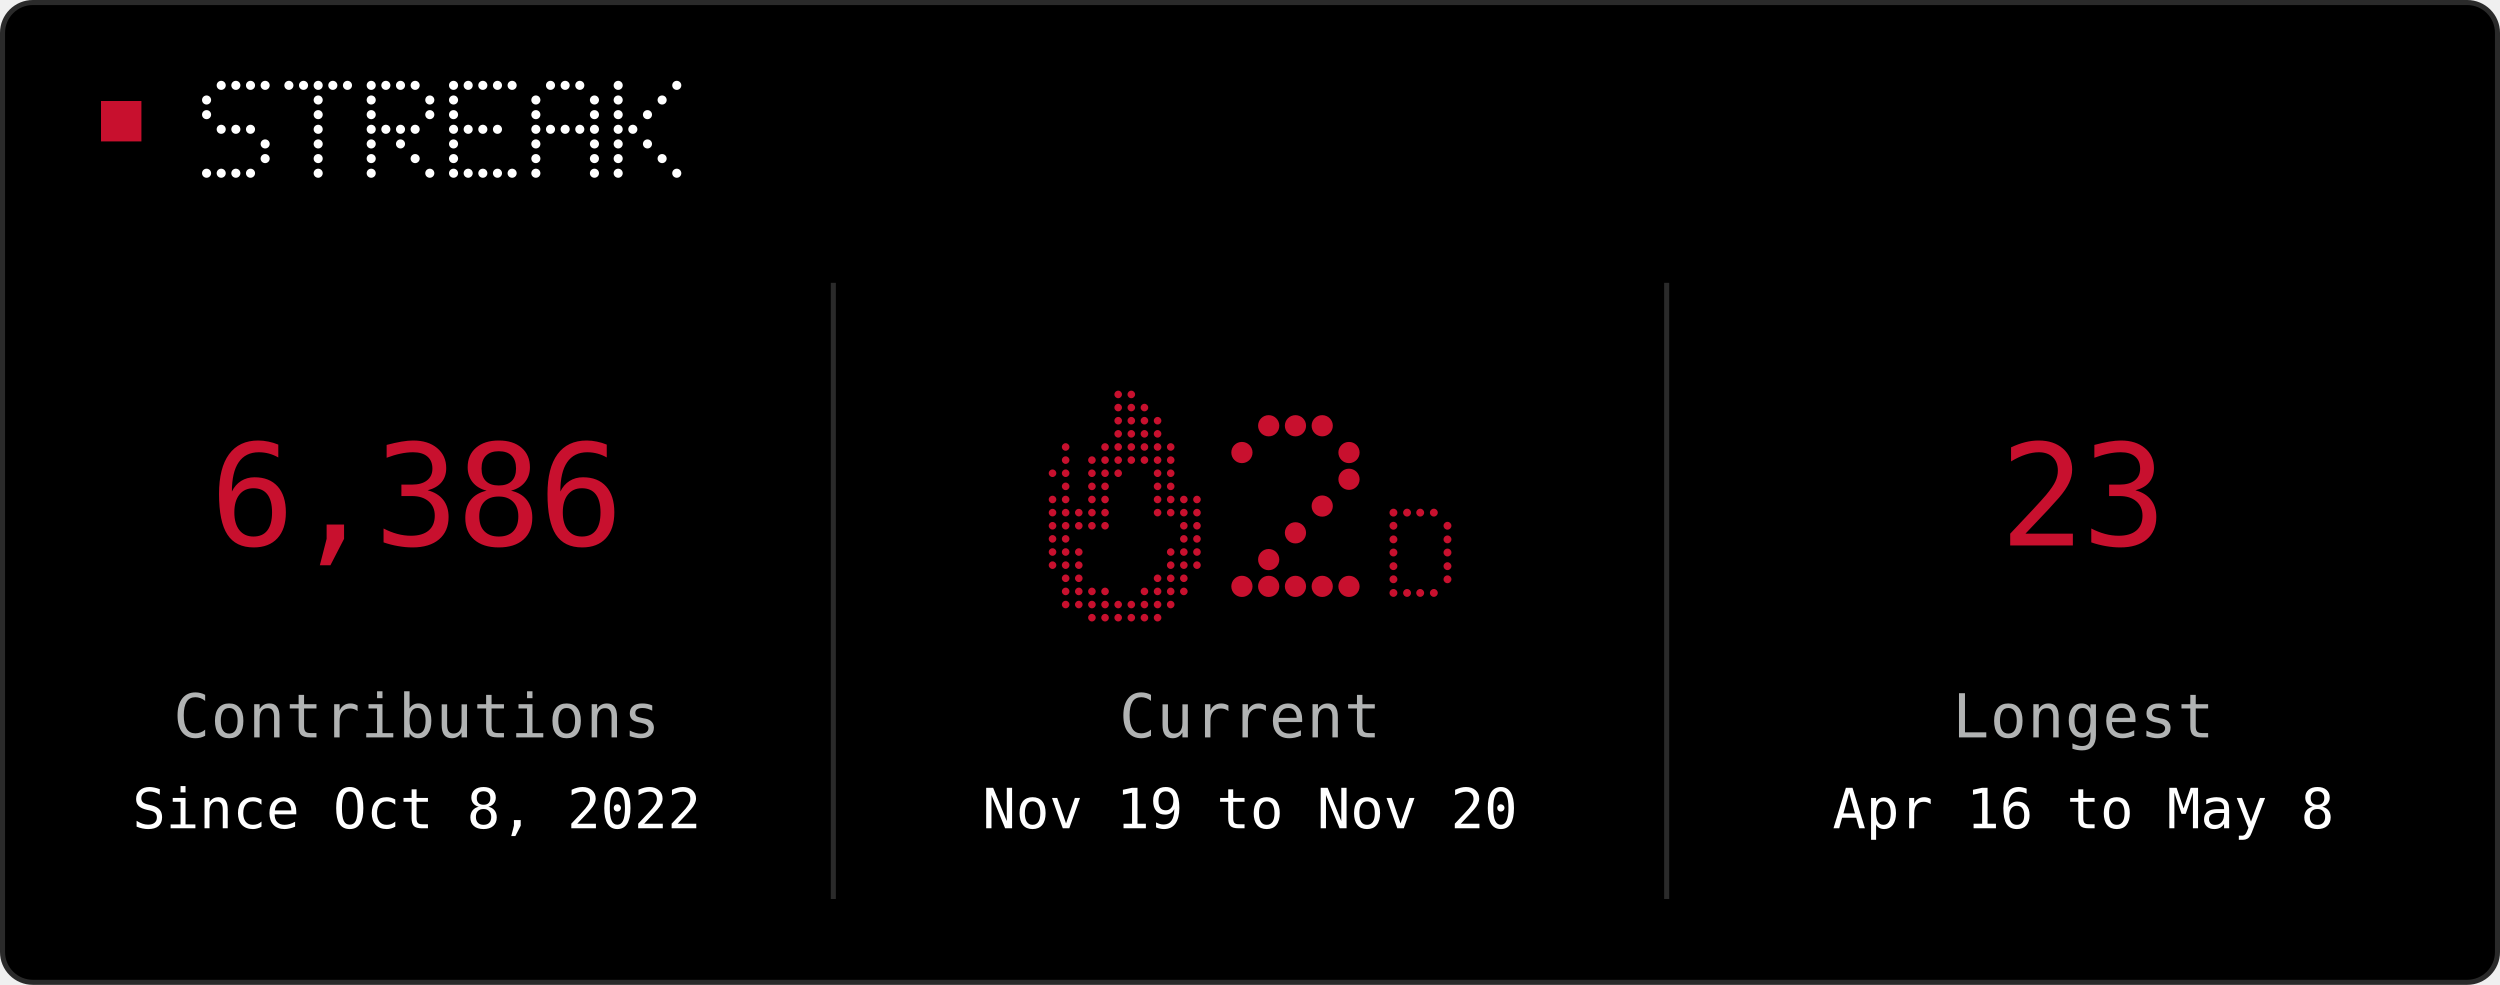
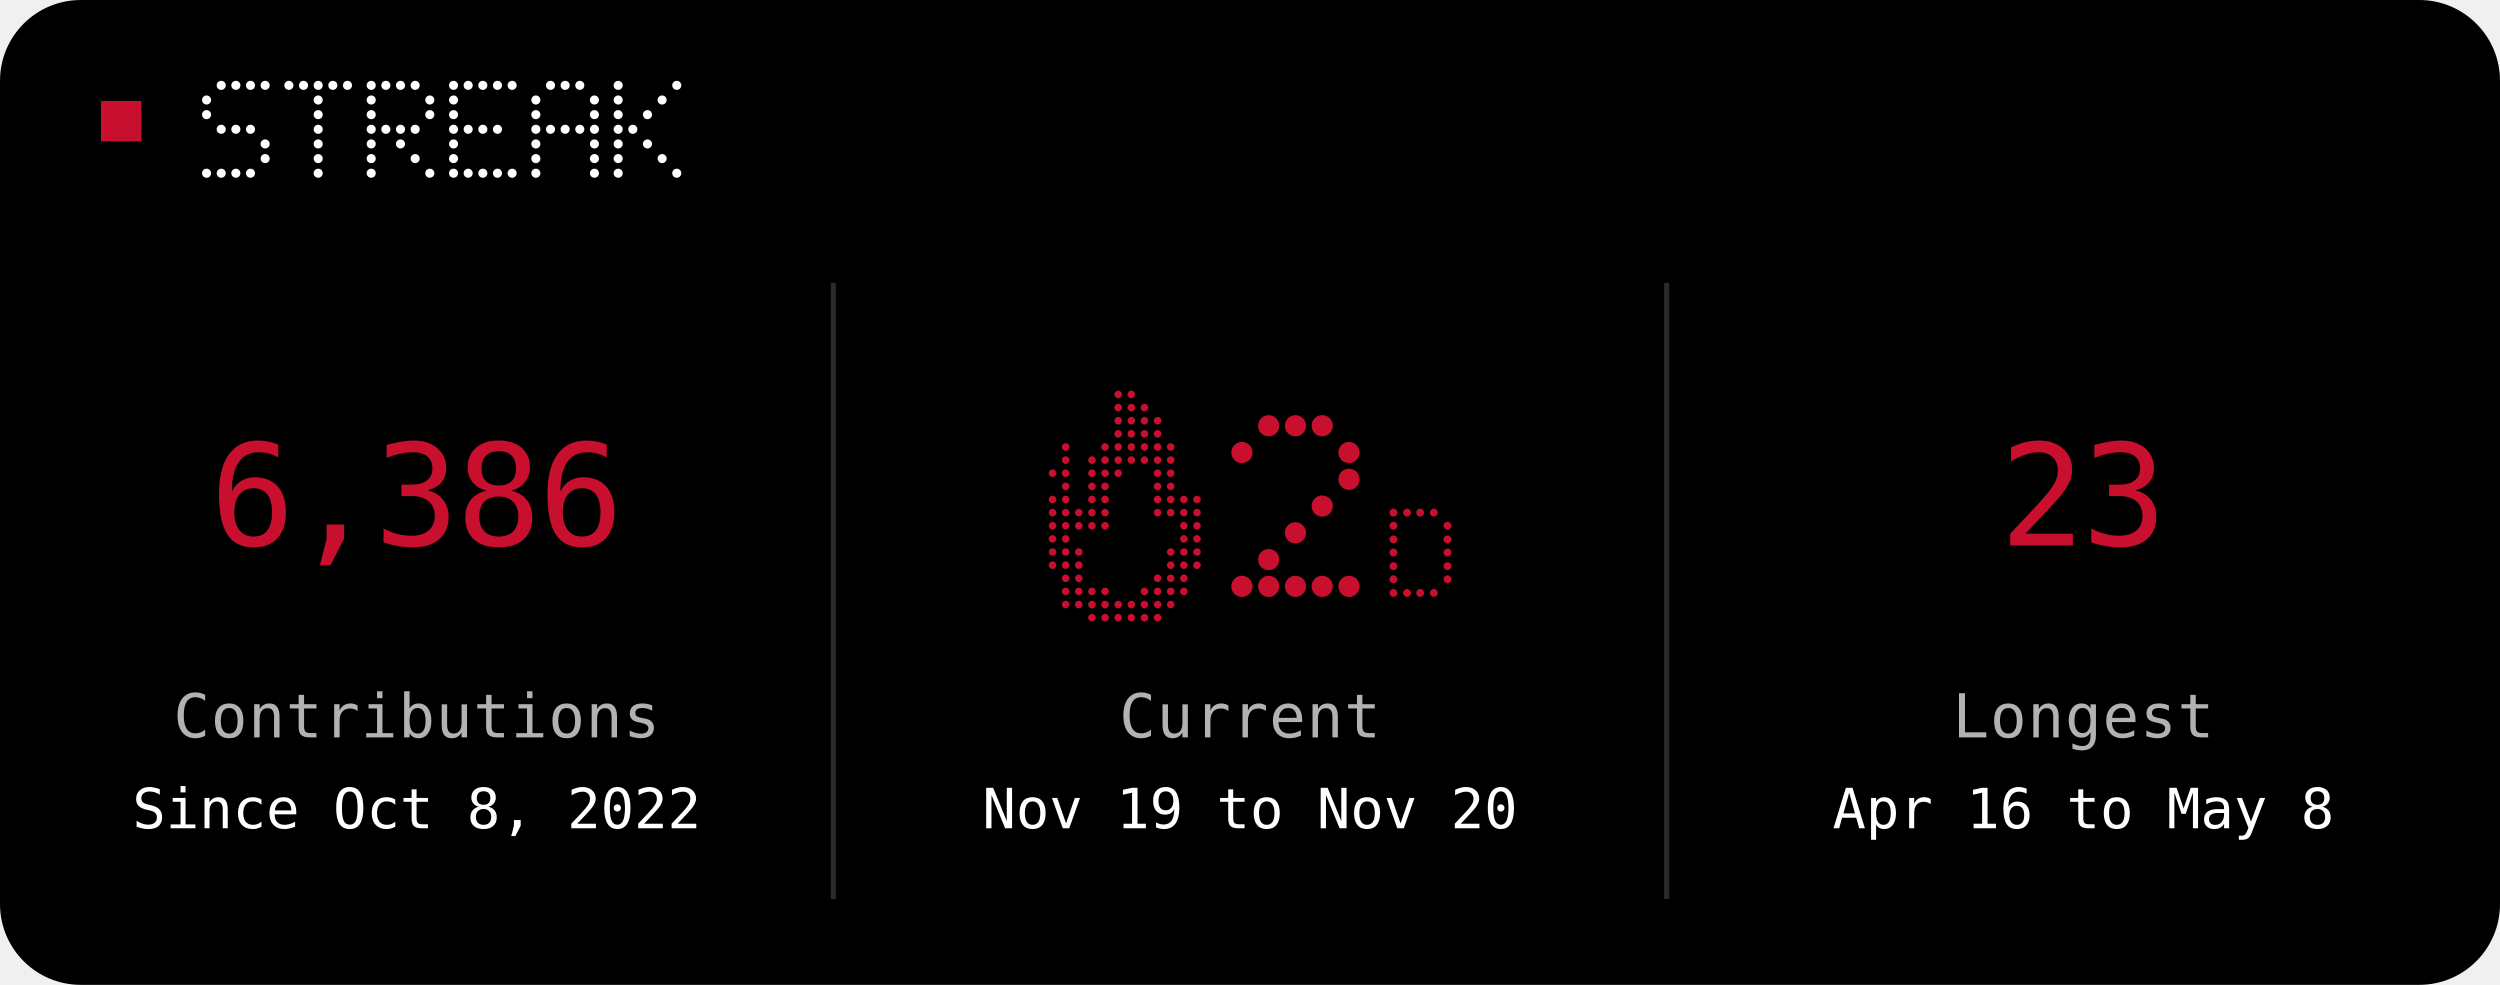
<svg xmlns="http://www.w3.org/2000/svg" width="495" height="195" viewBox="0 0 495 195" role="img">
-   <rect x="0.5" y="0.5" width="494" height="194" rx="6" fill="#000000" stroke="#2A2A2A" stroke-width="1" />
+   <rect width="495" height="195" rx="16" fill="#000000" />
  <rect x="20" y="20" width="8" height="8" fill="#C8102E" />
  <circle cx="43.8" cy="16.9" r="0.90" fill="#FFFFFF" />
  <circle cx="46.7" cy="16.9" r="0.90" fill="#FFFFFF" />
  <circle cx="49.6" cy="16.9" r="0.90" fill="#FFFFFF" />
  <circle cx="52.5" cy="16.9" r="0.90" fill="#FFFFFF" />
  <circle cx="40.9" cy="19.8" r="0.90" fill="#FFFFFF" />
  <circle cx="40.9" cy="22.7" r="0.90" fill="#FFFFFF" />
  <circle cx="43.8" cy="25.6" r="0.90" fill="#FFFFFF" />
  <circle cx="46.7" cy="25.6" r="0.90" fill="#FFFFFF" />
  <circle cx="49.6" cy="25.6" r="0.90" fill="#FFFFFF" />
  <circle cx="52.5" cy="28.5" r="0.90" fill="#FFFFFF" />
  <circle cx="52.5" cy="31.4" r="0.90" fill="#FFFFFF" />
  <circle cx="40.9" cy="34.3" r="0.90" fill="#FFFFFF" />
  <circle cx="43.8" cy="34.3" r="0.90" fill="#FFFFFF" />
  <circle cx="46.7" cy="34.3" r="0.90" fill="#FFFFFF" />
  <circle cx="49.6" cy="34.3" r="0.90" fill="#FFFFFF" />
  <circle cx="57.2" cy="16.9" r="0.90" fill="#FFFFFF" />
  <circle cx="60.1" cy="16.9" r="0.90" fill="#FFFFFF" />
  <circle cx="63.0" cy="16.9" r="0.90" fill="#FFFFFF" />
  <circle cx="65.9" cy="16.9" r="0.90" fill="#FFFFFF" />
  <circle cx="68.8" cy="16.9" r="0.90" fill="#FFFFFF" />
  <circle cx="63.0" cy="19.8" r="0.90" fill="#FFFFFF" />
  <circle cx="63.0" cy="22.7" r="0.90" fill="#FFFFFF" />
  <circle cx="63.0" cy="25.6" r="0.90" fill="#FFFFFF" />
  <circle cx="63.0" cy="28.5" r="0.90" fill="#FFFFFF" />
  <circle cx="63.0" cy="31.4" r="0.90" fill="#FFFFFF" />
  <circle cx="63.0" cy="34.3" r="0.90" fill="#FFFFFF" />
  <circle cx="73.5" cy="16.9" r="0.90" fill="#FFFFFF" />
  <circle cx="76.4" cy="16.9" r="0.90" fill="#FFFFFF" />
  <circle cx="79.3" cy="16.9" r="0.90" fill="#FFFFFF" />
  <circle cx="82.2" cy="16.9" r="0.90" fill="#FFFFFF" />
  <circle cx="73.5" cy="19.8" r="0.90" fill="#FFFFFF" />
  <circle cx="85.1" cy="19.8" r="0.90" fill="#FFFFFF" />
  <circle cx="73.5" cy="22.7" r="0.90" fill="#FFFFFF" />
  <circle cx="85.1" cy="22.7" r="0.90" fill="#FFFFFF" />
  <circle cx="73.5" cy="25.6" r="0.90" fill="#FFFFFF" />
  <circle cx="76.4" cy="25.6" r="0.90" fill="#FFFFFF" />
  <circle cx="79.3" cy="25.6" r="0.90" fill="#FFFFFF" />
  <circle cx="82.2" cy="25.6" r="0.90" fill="#FFFFFF" />
  <circle cx="73.5" cy="28.5" r="0.90" fill="#FFFFFF" />
  <circle cx="79.3" cy="28.5" r="0.90" fill="#FFFFFF" />
  <circle cx="73.5" cy="31.4" r="0.90" fill="#FFFFFF" />
  <circle cx="82.2" cy="31.4" r="0.90" fill="#FFFFFF" />
  <circle cx="73.5" cy="34.3" r="0.90" fill="#FFFFFF" />
  <circle cx="85.1" cy="34.3" r="0.90" fill="#FFFFFF" />
  <circle cx="89.8" cy="16.9" r="0.90" fill="#FFFFFF" />
  <circle cx="92.7" cy="16.9" r="0.90" fill="#FFFFFF" />
  <circle cx="95.6" cy="16.9" r="0.90" fill="#FFFFFF" />
  <circle cx="98.5" cy="16.9" r="0.90" fill="#FFFFFF" />
  <circle cx="101.4" cy="16.9" r="0.90" fill="#FFFFFF" />
  <circle cx="89.8" cy="19.8" r="0.90" fill="#FFFFFF" />
  <circle cx="89.8" cy="22.7" r="0.90" fill="#FFFFFF" />
  <circle cx="89.8" cy="25.6" r="0.90" fill="#FFFFFF" />
  <circle cx="92.7" cy="25.6" r="0.90" fill="#FFFFFF" />
  <circle cx="95.6" cy="25.6" r="0.90" fill="#FFFFFF" />
  <circle cx="98.5" cy="25.6" r="0.90" fill="#FFFFFF" />
  <circle cx="89.8" cy="28.5" r="0.90" fill="#FFFFFF" />
  <circle cx="89.8" cy="31.4" r="0.90" fill="#FFFFFF" />
  <circle cx="89.8" cy="34.3" r="0.90" fill="#FFFFFF" />
  <circle cx="92.7" cy="34.3" r="0.90" fill="#FFFFFF" />
  <circle cx="95.6" cy="34.3" r="0.90" fill="#FFFFFF" />
  <circle cx="98.5" cy="34.3" r="0.90" fill="#FFFFFF" />
  <circle cx="101.4" cy="34.3" r="0.90" fill="#FFFFFF" />
  <circle cx="109.0" cy="16.9" r="0.90" fill="#FFFFFF" />
  <circle cx="111.9" cy="16.9" r="0.90" fill="#FFFFFF" />
  <circle cx="114.8" cy="16.9" r="0.90" fill="#FFFFFF" />
  <circle cx="106.1" cy="19.8" r="0.90" fill="#FFFFFF" />
  <circle cx="117.7" cy="19.8" r="0.90" fill="#FFFFFF" />
  <circle cx="106.1" cy="22.7" r="0.90" fill="#FFFFFF" />
  <circle cx="117.7" cy="22.7" r="0.90" fill="#FFFFFF" />
  <circle cx="106.1" cy="25.6" r="0.90" fill="#FFFFFF" />
  <circle cx="109.0" cy="25.6" r="0.90" fill="#FFFFFF" />
  <circle cx="111.9" cy="25.6" r="0.90" fill="#FFFFFF" />
  <circle cx="114.8" cy="25.6" r="0.90" fill="#FFFFFF" />
  <circle cx="117.7" cy="25.6" r="0.90" fill="#FFFFFF" />
  <circle cx="106.1" cy="28.5" r="0.90" fill="#FFFFFF" />
  <circle cx="117.7" cy="28.5" r="0.90" fill="#FFFFFF" />
  <circle cx="106.1" cy="31.4" r="0.90" fill="#FFFFFF" />
  <circle cx="117.7" cy="31.4" r="0.90" fill="#FFFFFF" />
  <circle cx="106.1" cy="34.3" r="0.90" fill="#FFFFFF" />
  <circle cx="117.7" cy="34.3" r="0.90" fill="#FFFFFF" />
  <circle cx="122.4" cy="16.9" r="0.90" fill="#FFFFFF" />
  <circle cx="134.0" cy="16.9" r="0.90" fill="#FFFFFF" />
  <circle cx="122.4" cy="19.8" r="0.90" fill="#FFFFFF" />
  <circle cx="131.1" cy="19.8" r="0.90" fill="#FFFFFF" />
  <circle cx="122.4" cy="22.7" r="0.90" fill="#FFFFFF" />
  <circle cx="128.2" cy="22.7" r="0.90" fill="#FFFFFF" />
  <circle cx="122.4" cy="25.6" r="0.90" fill="#FFFFFF" />
  <circle cx="125.3" cy="25.6" r="0.90" fill="#FFFFFF" />
  <circle cx="122.4" cy="28.5" r="0.90" fill="#FFFFFF" />
  <circle cx="128.2" cy="28.5" r="0.90" fill="#FFFFFF" />
  <circle cx="122.4" cy="31.4" r="0.90" fill="#FFFFFF" />
  <circle cx="131.1" cy="31.4" r="0.90" fill="#FFFFFF" />
  <circle cx="122.4" cy="34.3" r="0.90" fill="#FFFFFF" />
  <circle cx="134.0" cy="34.3" r="0.90" fill="#FFFFFF" />
  <line x1="165.0" y1="56" x2="165.0" y2="178" stroke="#2A2A2A" />
  <line x1="330.0" y1="56" x2="330.0" y2="178" stroke="#2A2A2A" />
  <text x="82.5" y="108" fill="#C8102E" text-anchor="middle" font-family="ui-monospace, Geist Mono, monospace" font-size="28" letter-spacing="-0.6" dominant-baseline="auto">6,386</text>
  <text x="82.5" y="146" fill="#B1B3B3" text-anchor="middle" font-family="ui-monospace, Geist Mono, monospace" font-size="12" letter-spacing="0.2" dominant-baseline="auto">Contributions</text>
  <text x="82.5" y="164" fill="#FFFFFF" text-anchor="middle" font-family="ui-monospace, Geist Mono, monospace" font-size="11" letter-spacing="0" dominant-baseline="auto">Since Oct 8, 2022</text>
  <circle cx="221.4" cy="78.1" r="0.75" fill="#C8102E" />
  <circle cx="224.0" cy="78.1" r="0.75" fill="#C8102E" />
  <circle cx="221.4" cy="80.7" r="0.75" fill="#C8102E" />
  <circle cx="224.0" cy="80.7" r="0.75" fill="#C8102E" />
  <circle cx="226.6" cy="80.7" r="0.75" fill="#C8102E" />
  <circle cx="221.4" cy="83.3" r="0.75" fill="#C8102E" />
  <circle cx="224.0" cy="83.3" r="0.75" fill="#C8102E" />
  <circle cx="226.6" cy="83.3" r="0.75" fill="#C8102E" />
  <circle cx="229.2" cy="83.3" r="0.75" fill="#C8102E" />
  <circle cx="221.4" cy="85.9" r="0.75" fill="#C8102E" />
  <circle cx="224.0" cy="85.9" r="0.75" fill="#C8102E" />
  <circle cx="226.6" cy="85.9" r="0.75" fill="#C8102E" />
  <circle cx="229.2" cy="85.9" r="0.75" fill="#C8102E" />
  <circle cx="211.0" cy="88.5" r="0.75" fill="#C8102E" />
  <circle cx="218.8" cy="88.5" r="0.75" fill="#C8102E" />
  <circle cx="221.4" cy="88.5" r="0.75" fill="#C8102E" />
  <circle cx="224.0" cy="88.5" r="0.75" fill="#C8102E" />
  <circle cx="226.6" cy="88.5" r="0.75" fill="#C8102E" />
  <circle cx="229.2" cy="88.5" r="0.75" fill="#C8102E" />
  <circle cx="231.8" cy="88.5" r="0.75" fill="#C8102E" />
  <circle cx="211.0" cy="91.1" r="0.75" fill="#C8102E" />
  <circle cx="216.2" cy="91.1" r="0.75" fill="#C8102E" />
  <circle cx="218.8" cy="91.1" r="0.75" fill="#C8102E" />
  <circle cx="221.4" cy="91.1" r="0.75" fill="#C8102E" />
  <circle cx="224.0" cy="91.1" r="0.75" fill="#C8102E" />
  <circle cx="226.6" cy="91.1" r="0.75" fill="#C8102E" />
  <circle cx="229.2" cy="91.1" r="0.75" fill="#C8102E" />
  <circle cx="231.8" cy="91.1" r="0.75" fill="#C8102E" />
  <circle cx="208.4" cy="93.7" r="0.75" fill="#C8102E" />
  <circle cx="211.0" cy="93.7" r="0.75" fill="#C8102E" />
  <circle cx="216.2" cy="93.7" r="0.75" fill="#C8102E" />
  <circle cx="218.8" cy="93.7" r="0.75" fill="#C8102E" />
  <circle cx="221.4" cy="93.7" r="0.75" fill="#C8102E" />
  <circle cx="229.2" cy="93.7" r="0.75" fill="#C8102E" />
  <circle cx="231.8" cy="93.7" r="0.75" fill="#C8102E" />
  <circle cx="211.0" cy="96.3" r="0.75" fill="#C8102E" />
  <circle cx="216.2" cy="96.3" r="0.75" fill="#C8102E" />
  <circle cx="218.8" cy="96.3" r="0.75" fill="#C8102E" />
  <circle cx="229.2" cy="96.3" r="0.75" fill="#C8102E" />
  <circle cx="231.8" cy="96.3" r="0.75" fill="#C8102E" />
  <circle cx="208.4" cy="98.9" r="0.75" fill="#C8102E" />
  <circle cx="211.0" cy="98.9" r="0.75" fill="#C8102E" />
  <circle cx="216.2" cy="98.9" r="0.75" fill="#C8102E" />
  <circle cx="218.8" cy="98.9" r="0.75" fill="#C8102E" />
  <circle cx="229.2" cy="98.9" r="0.75" fill="#C8102E" />
  <circle cx="231.8" cy="98.9" r="0.75" fill="#C8102E" />
  <circle cx="234.4" cy="98.9" r="0.75" fill="#C8102E" />
  <circle cx="237.0" cy="98.9" r="0.75" fill="#C8102E" />
  <circle cx="208.4" cy="101.5" r="0.75" fill="#C8102E" />
  <circle cx="211.0" cy="101.5" r="0.75" fill="#C8102E" />
  <circle cx="213.6" cy="101.5" r="0.75" fill="#C8102E" />
  <circle cx="216.2" cy="101.5" r="0.75" fill="#C8102E" />
  <circle cx="218.8" cy="101.5" r="0.75" fill="#C8102E" />
  <circle cx="229.2" cy="101.5" r="0.75" fill="#C8102E" />
  <circle cx="231.8" cy="101.5" r="0.75" fill="#C8102E" />
  <circle cx="234.4" cy="101.5" r="0.75" fill="#C8102E" />
  <circle cx="237.0" cy="101.5" r="0.75" fill="#C8102E" />
  <circle cx="208.4" cy="104.1" r="0.75" fill="#C8102E" />
  <circle cx="211.0" cy="104.1" r="0.75" fill="#C8102E" />
  <circle cx="213.6" cy="104.1" r="0.75" fill="#C8102E" />
  <circle cx="216.2" cy="104.1" r="0.75" fill="#C8102E" />
  <circle cx="218.8" cy="104.1" r="0.75" fill="#C8102E" />
  <circle cx="234.4" cy="104.1" r="0.75" fill="#C8102E" />
  <circle cx="237.0" cy="104.1" r="0.75" fill="#C8102E" />
  <circle cx="208.4" cy="106.7" r="0.75" fill="#C8102E" />
  <circle cx="211.0" cy="106.7" r="0.75" fill="#C8102E" />
  <circle cx="234.4" cy="106.7" r="0.75" fill="#C8102E" />
  <circle cx="237.0" cy="106.7" r="0.75" fill="#C8102E" />
  <circle cx="208.4" cy="109.3" r="0.75" fill="#C8102E" />
  <circle cx="211.0" cy="109.3" r="0.75" fill="#C8102E" />
  <circle cx="213.6" cy="109.3" r="0.75" fill="#C8102E" />
  <circle cx="231.8" cy="109.3" r="0.75" fill="#C8102E" />
  <circle cx="234.4" cy="109.3" r="0.75" fill="#C8102E" />
  <circle cx="237.0" cy="109.3" r="0.75" fill="#C8102E" />
  <circle cx="208.4" cy="111.9" r="0.75" fill="#C8102E" />
  <circle cx="211.0" cy="111.9" r="0.75" fill="#C8102E" />
  <circle cx="213.6" cy="111.9" r="0.75" fill="#C8102E" />
  <circle cx="231.8" cy="111.9" r="0.75" fill="#C8102E" />
  <circle cx="234.4" cy="111.9" r="0.75" fill="#C8102E" />
  <circle cx="237.0" cy="111.9" r="0.75" fill="#C8102E" />
  <circle cx="211.0" cy="114.5" r="0.75" fill="#C8102E" />
  <circle cx="213.6" cy="114.5" r="0.75" fill="#C8102E" />
  <circle cx="229.2" cy="114.5" r="0.75" fill="#C8102E" />
  <circle cx="231.8" cy="114.5" r="0.75" fill="#C8102E" />
  <circle cx="234.4" cy="114.5" r="0.75" fill="#C8102E" />
  <circle cx="211.0" cy="117.1" r="0.75" fill="#C8102E" />
  <circle cx="213.6" cy="117.1" r="0.75" fill="#C8102E" />
  <circle cx="216.2" cy="117.1" r="0.75" fill="#C8102E" />
  <circle cx="218.8" cy="117.1" r="0.75" fill="#C8102E" />
  <circle cx="226.6" cy="117.1" r="0.75" fill="#C8102E" />
  <circle cx="229.2" cy="117.1" r="0.75" fill="#C8102E" />
  <circle cx="231.8" cy="117.1" r="0.75" fill="#C8102E" />
  <circle cx="234.4" cy="117.1" r="0.75" fill="#C8102E" />
  <circle cx="211.0" cy="119.7" r="0.75" fill="#C8102E" />
  <circle cx="213.6" cy="119.7" r="0.75" fill="#C8102E" />
  <circle cx="216.2" cy="119.7" r="0.75" fill="#C8102E" />
  <circle cx="218.8" cy="119.7" r="0.75" fill="#C8102E" />
  <circle cx="221.4" cy="119.7" r="0.75" fill="#C8102E" />
  <circle cx="224.0" cy="119.7" r="0.75" fill="#C8102E" />
  <circle cx="226.6" cy="119.7" r="0.75" fill="#C8102E" />
  <circle cx="229.2" cy="119.7" r="0.75" fill="#C8102E" />
  <circle cx="231.8" cy="119.7" r="0.75" fill="#C8102E" />
  <circle cx="216.2" cy="122.3" r="0.75" fill="#C8102E" />
  <circle cx="218.8" cy="122.3" r="0.75" fill="#C8102E" />
  <circle cx="221.4" cy="122.3" r="0.75" fill="#C8102E" />
  <circle cx="224.0" cy="122.3" r="0.75" fill="#C8102E" />
  <circle cx="226.6" cy="122.3" r="0.75" fill="#C8102E" />
  <circle cx="229.2" cy="122.3" r="0.75" fill="#C8102E" />
  <circle cx="251.2" cy="84.3" r="2.10" fill="#C8102E" />
  <circle cx="256.5" cy="84.3" r="2.10" fill="#C8102E" />
  <circle cx="261.8" cy="84.3" r="2.10" fill="#C8102E" />
  <circle cx="245.9" cy="89.6" r="2.10" fill="#C8102E" />
  <circle cx="267.1" cy="89.6" r="2.10" fill="#C8102E" />
  <circle cx="267.1" cy="94.9" r="2.10" fill="#C8102E" />
  <circle cx="261.8" cy="100.2" r="2.10" fill="#C8102E" />
  <circle cx="256.5" cy="105.5" r="2.10" fill="#C8102E" />
  <circle cx="251.2" cy="110.8" r="2.10" fill="#C8102E" />
  <circle cx="245.9" cy="116.1" r="2.10" fill="#C8102E" />
  <circle cx="251.2" cy="116.1" r="2.10" fill="#C8102E" />
  <circle cx="256.5" cy="116.1" r="2.10" fill="#C8102E" />
  <circle cx="261.8" cy="116.1" r="2.10" fill="#C8102E" />
  <circle cx="267.1" cy="116.1" r="2.10" fill="#C8102E" />
  <circle cx="275.9" cy="101.5" r="0.78" fill="#C8102E" />
  <circle cx="278.6" cy="101.5" r="0.78" fill="#C8102E" />
  <circle cx="281.2" cy="101.5" r="0.78" fill="#C8102E" />
  <circle cx="283.9" cy="101.5" r="0.78" fill="#C8102E" />
  <circle cx="275.9" cy="104.1" r="0.78" fill="#C8102E" />
  <circle cx="286.6" cy="104.1" r="0.78" fill="#C8102E" />
  <circle cx="275.9" cy="106.8" r="0.78" fill="#C8102E" />
  <circle cx="286.6" cy="106.8" r="0.78" fill="#C8102E" />
  <circle cx="275.9" cy="109.4" r="0.78" fill="#C8102E" />
  <circle cx="286.6" cy="109.4" r="0.78" fill="#C8102E" />
  <circle cx="275.9" cy="112.1" r="0.78" fill="#C8102E" />
  <circle cx="286.6" cy="112.1" r="0.78" fill="#C8102E" />
  <circle cx="275.9" cy="114.7" r="0.78" fill="#C8102E" />
  <circle cx="286.6" cy="114.7" r="0.78" fill="#C8102E" />
  <circle cx="275.9" cy="117.4" r="0.78" fill="#C8102E" />
  <circle cx="278.6" cy="117.4" r="0.78" fill="#C8102E" />
  <circle cx="281.2" cy="117.4" r="0.78" fill="#C8102E" />
  <circle cx="283.9" cy="117.4" r="0.78" fill="#C8102E" />
  <text x="247.5" y="146" fill="#B1B3B3" text-anchor="middle" font-family="ui-monospace, Geist Mono, monospace" font-size="12" letter-spacing="0.2" dominant-baseline="auto">Current</text>
  <text x="247.5" y="164" fill="#FFFFFF" text-anchor="middle" font-family="ui-monospace, Geist Mono, monospace" font-size="11" letter-spacing="0" dominant-baseline="auto">Nov 19 to Nov 20</text>
  <text x="412.5" y="108" fill="#C8102E" text-anchor="middle" font-family="ui-monospace, Geist Mono, monospace" font-size="28" letter-spacing="-0.6" dominant-baseline="auto">23</text>
  <text x="412.5" y="146" fill="#B1B3B3" text-anchor="middle" font-family="ui-monospace, Geist Mono, monospace" font-size="12" letter-spacing="0.2" dominant-baseline="auto">Longest</text>
  <text x="412.5" y="164" fill="#FFFFFF" text-anchor="middle" font-family="ui-monospace, Geist Mono, monospace" font-size="11" letter-spacing="0" dominant-baseline="auto">Apr 16 to May 8</text>
</svg>
